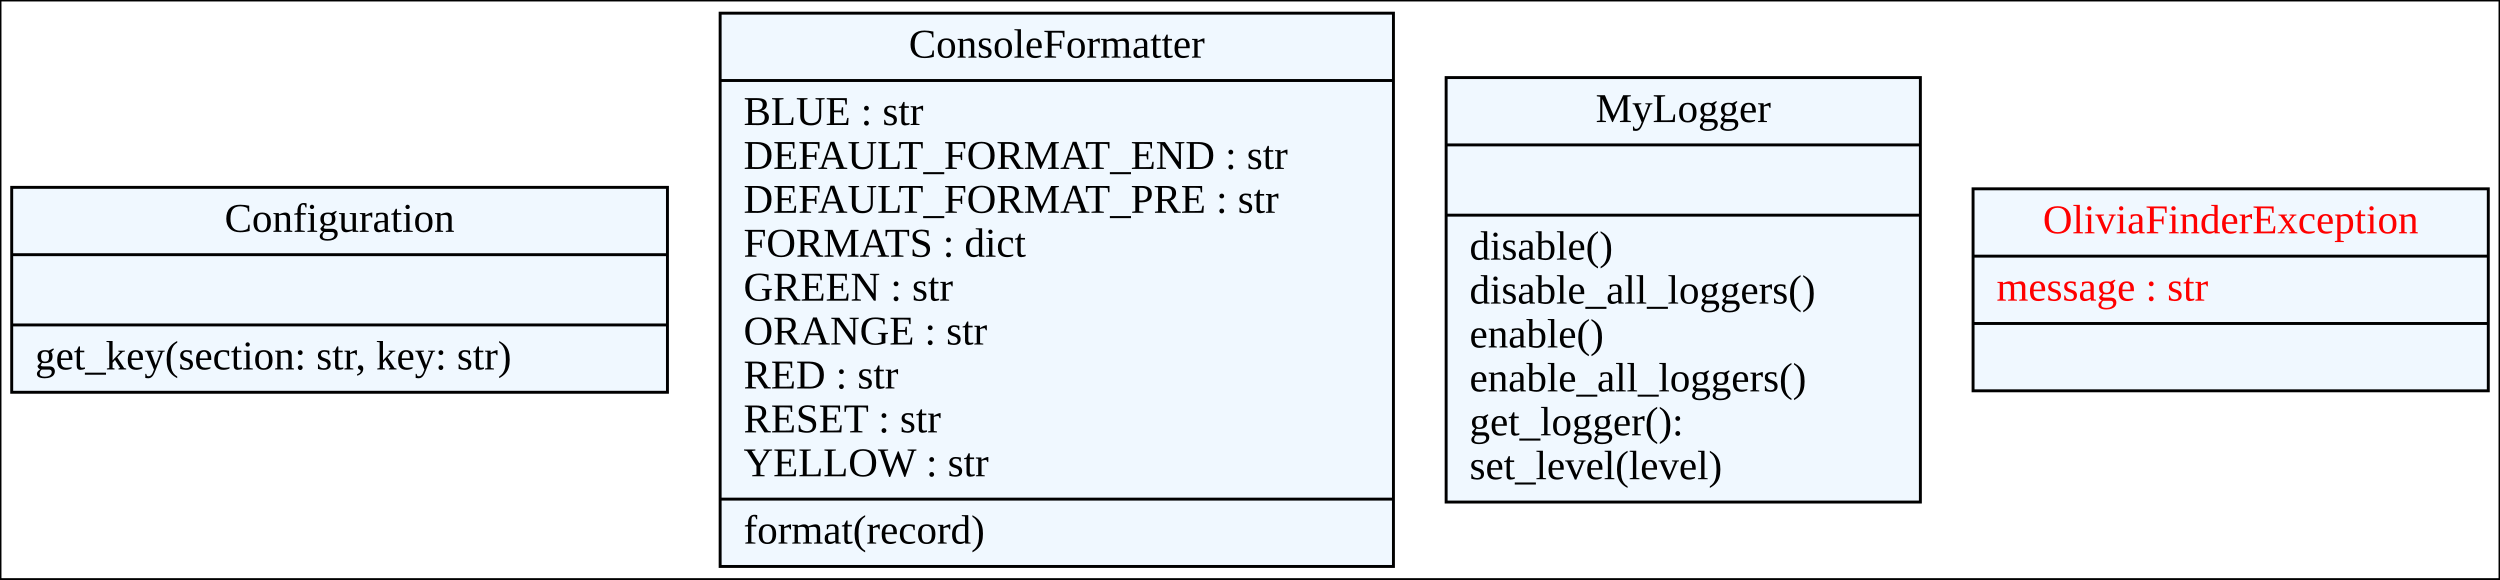
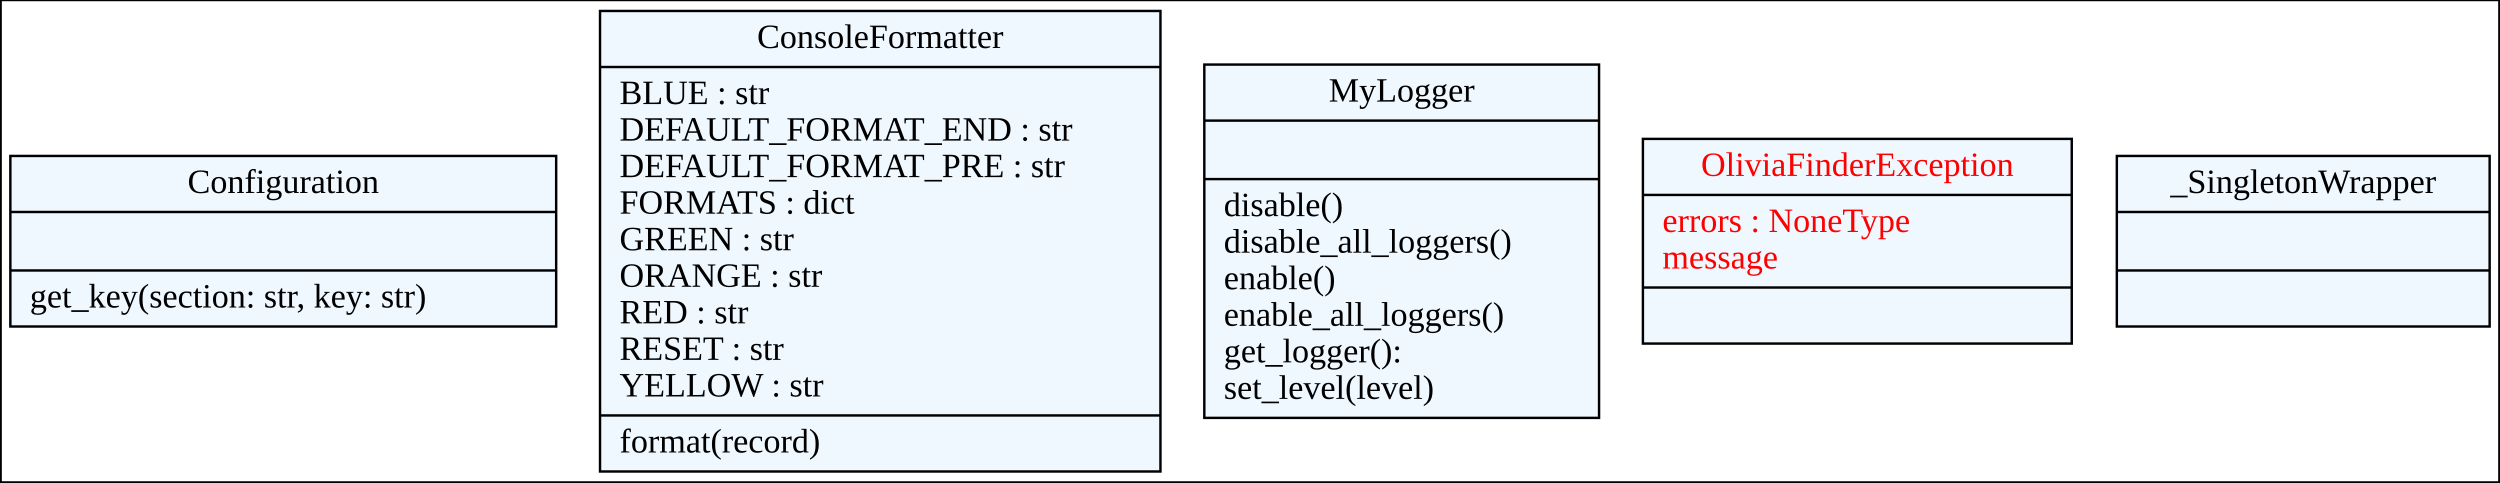
- <svg xmlns="http://www.w3.org/2000/svg" width="854pt" height="198pt" viewBox="0.00 0.00 854.00 198.00">
+ <svg xmlns="http://www.w3.org/2000/svg" width="1026pt" height="198pt" viewBox="0.00 0.00 1025.50 198.00">
  <g id="graph0" class="graph" transform="scale(1 1) rotate(0) translate(4 194)">
-     <polygon fill="white" stroke="black" points="-4,4 -4,-194 850,-194 850,4 -4,4" />
+     <polygon fill="white" stroke="black" points="-4,4 -4,-194 1021.5,-194 1021.5,4 -4,4" />
    <g id="node1" class="node">
      <polygon fill="aliceblue" stroke="black" points="0,-60 0,-130 224,-130 224,-60 0,-60" />
      <text text-anchor="middle" x="112" y="-114.8" font-family="" font-size="14.00">Configuration</text>
      <polyline fill="none" stroke="black" points="0,-107 224,-107 " />
      <polyline fill="none" stroke="black" points="0,-83 224,-83 " />
      <text text-anchor="start" x="8" y="-67.8" font-family="" font-size="14.00">get_key(section: str, key: str)</text>
    </g>
    <g id="node2" class="node">
      <polygon fill="aliceblue" stroke="black" points="242,-0.5 242,-189.5 472,-189.5 472,-0.5 242,-0.5" />
      <text text-anchor="middle" x="357" y="-174.3" font-family="" font-size="14.00">ConsoleFormatter</text>
      <polyline fill="none" stroke="black" points="242,-166.5 472,-166.5 " />
      <text text-anchor="start" x="250" y="-151.3" font-family="" font-size="14.00">BLUE : str</text>
      <text text-anchor="start" x="250" y="-136.3" font-family="" font-size="14.00">DEFAULT_FORMAT_END : str</text>
      <text text-anchor="start" x="250" y="-121.3" font-family="" font-size="14.00">DEFAULT_FORMAT_PRE : str</text>
      <text text-anchor="start" x="250" y="-106.3" font-family="" font-size="14.00">FORMATS : dict</text>
      <text text-anchor="start" x="250" y="-91.3" font-family="" font-size="14.00">GREEN : str</text>
      <text text-anchor="start" x="250" y="-76.3" font-family="" font-size="14.00">ORANGE : str</text>
      <text text-anchor="start" x="250" y="-61.3" font-family="" font-size="14.00">RED : str</text>
      <text text-anchor="start" x="250" y="-46.3" font-family="" font-size="14.00">RESET : str</text>
      <text text-anchor="start" x="250" y="-31.3" font-family="" font-size="14.00">YELLOW : str</text>
      <polyline fill="none" stroke="black" points="242,-23.5 472,-23.5 " />
      <text text-anchor="start" x="250" y="-8.3" font-family="" font-size="14.00">format(record)</text>
    </g>
    <g id="node3" class="node">
      <polygon fill="aliceblue" stroke="black" points="490,-22.5 490,-167.5 652,-167.5 652,-22.5 490,-22.5" />
      <text text-anchor="middle" x="571" y="-152.3" font-family="" font-size="14.00">MyLogger</text>
      <polyline fill="none" stroke="black" points="490,-144.5 652,-144.5 " />
      <polyline fill="none" stroke="black" points="490,-120.5 652,-120.5 " />
      <text text-anchor="start" x="498" y="-105.3" font-family="" font-size="14.00">disable()</text>
      <text text-anchor="start" x="498" y="-90.3" font-family="" font-size="14.00">disable_all_loggers()</text>
      <text text-anchor="start" x="498" y="-75.3" font-family="" font-size="14.00">enable()</text>
      <text text-anchor="start" x="498" y="-60.3" font-family="" font-size="14.00">enable_all_loggers()</text>
      <text text-anchor="start" x="498" y="-45.3" font-family="" font-size="14.00">get_logger(): </text>
      <text text-anchor="start" x="498" y="-30.3" font-family="" font-size="14.00">set_level(level)</text>
    </g>
    <g id="node4" class="node">
-       <polygon fill="aliceblue" stroke="black" points="670,-60.5 670,-129.5 846,-129.5 846,-60.5 670,-60.5" />
-       <text text-anchor="middle" x="758" y="-114.3" font-family="" font-size="14.00" fill="red">OliviaFinderException</text>
-       <polyline fill="none" stroke="black" points="670,-106.5 846,-106.5 " />
-       <text text-anchor="start" x="678" y="-91.3" font-family="" font-size="14.00" fill="red">message : str</text>
-       <polyline fill="none" stroke="black" points="670,-83.5 846,-83.5 " />
-       <text text-anchor="middle" x="758" y="-68.3" font-family="" font-size="14.00" fill="red"> </text>
+       <polygon fill="aliceblue" stroke="black" points="670,-53 670,-137 846,-137 846,-53 670,-53" />
+       <text text-anchor="middle" x="758" y="-121.8" font-family="" font-size="14.00" fill="red">OliviaFinderException</text>
+       <polyline fill="none" stroke="black" points="670,-114 846,-114 " />
+       <text text-anchor="start" x="678" y="-98.8" font-family="" font-size="14.00" fill="red">errors : NoneType</text>
+       <text text-anchor="start" x="678" y="-83.8" font-family="" font-size="14.00" fill="red">message</text>
+       <polyline fill="none" stroke="black" points="670,-76 846,-76 " />
+       <text text-anchor="middle" x="758" y="-60.8" font-family="" font-size="14.00" fill="red"> </text>
+     </g>
+     <g id="node5" class="node">
+       <polygon fill="aliceblue" stroke="black" points="864.5,-60 864.5,-130 1017.5,-130 1017.5,-60 864.5,-60" />
+       <text text-anchor="middle" x="941" y="-114.8" font-family="" font-size="14.00">_SingletonWrapper</text>
+       <polyline fill="none" stroke="black" points="864.5,-107 1017.5,-107 " />
+       <polyline fill="none" stroke="black" points="864.5,-83 1017.5,-83 " />
+       <text text-anchor="middle" x="941" y="-67.8" font-family="" font-size="14.00"> </text>
    </g>
  </g>
</svg>
